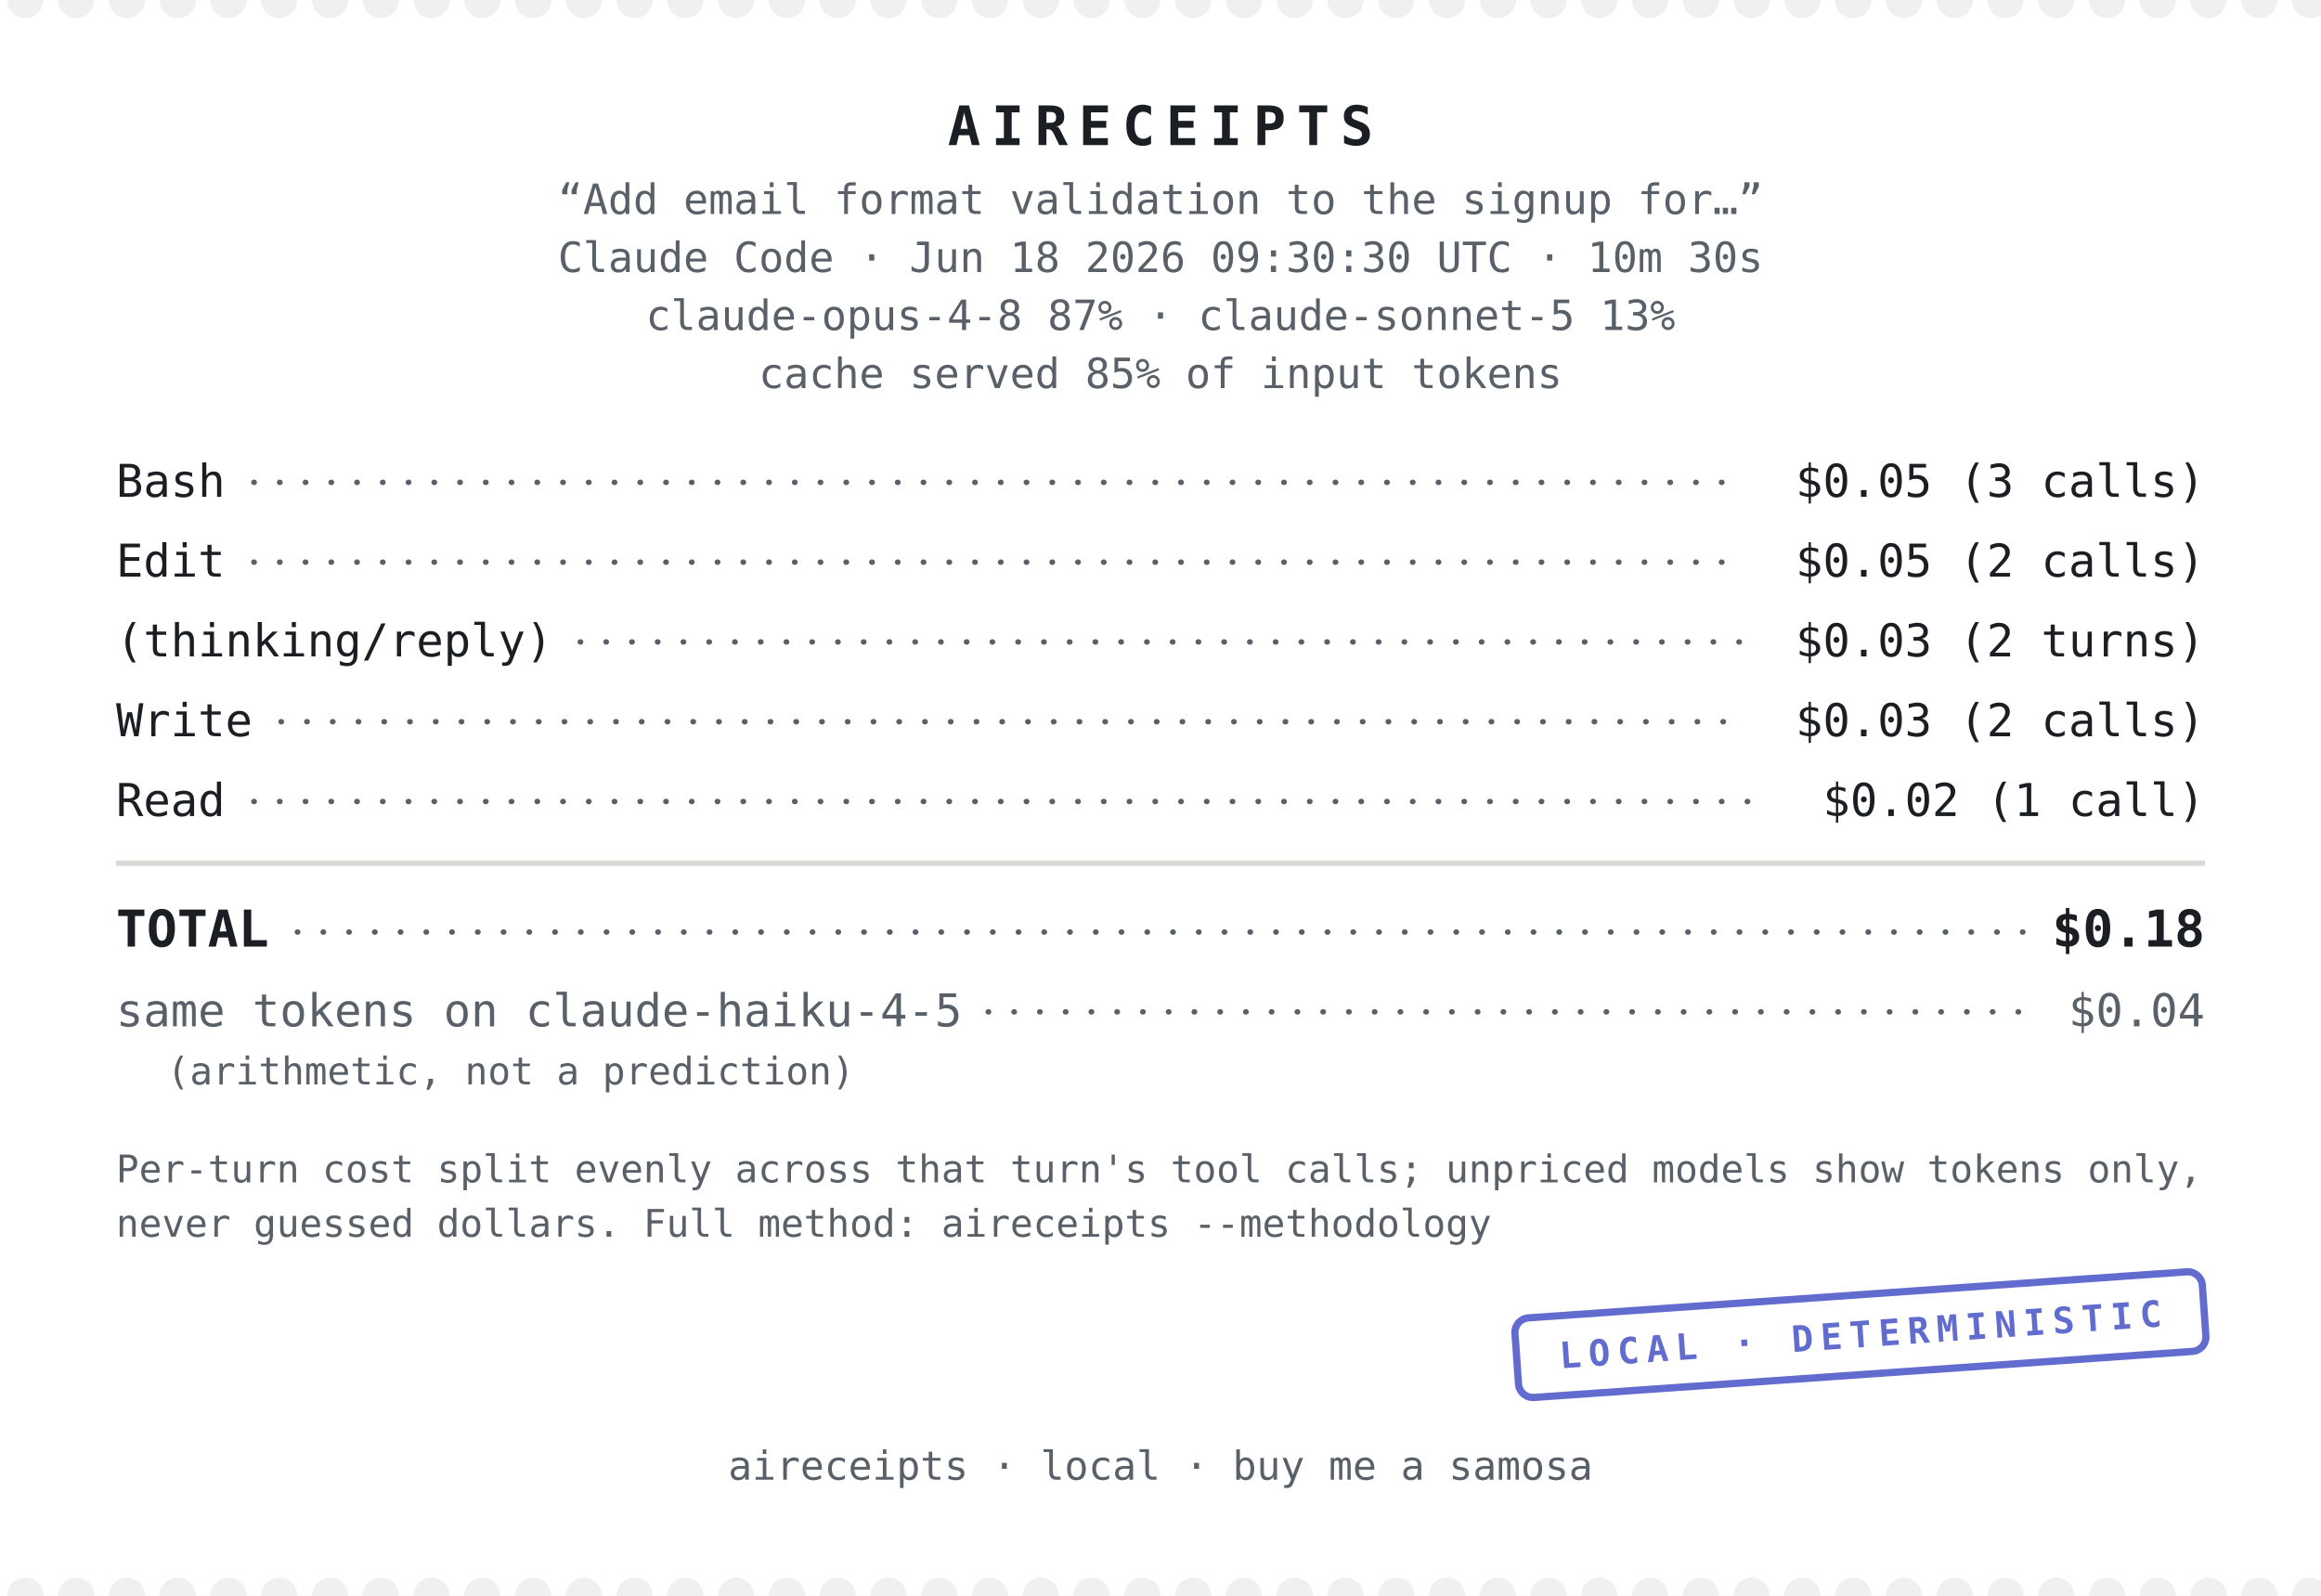
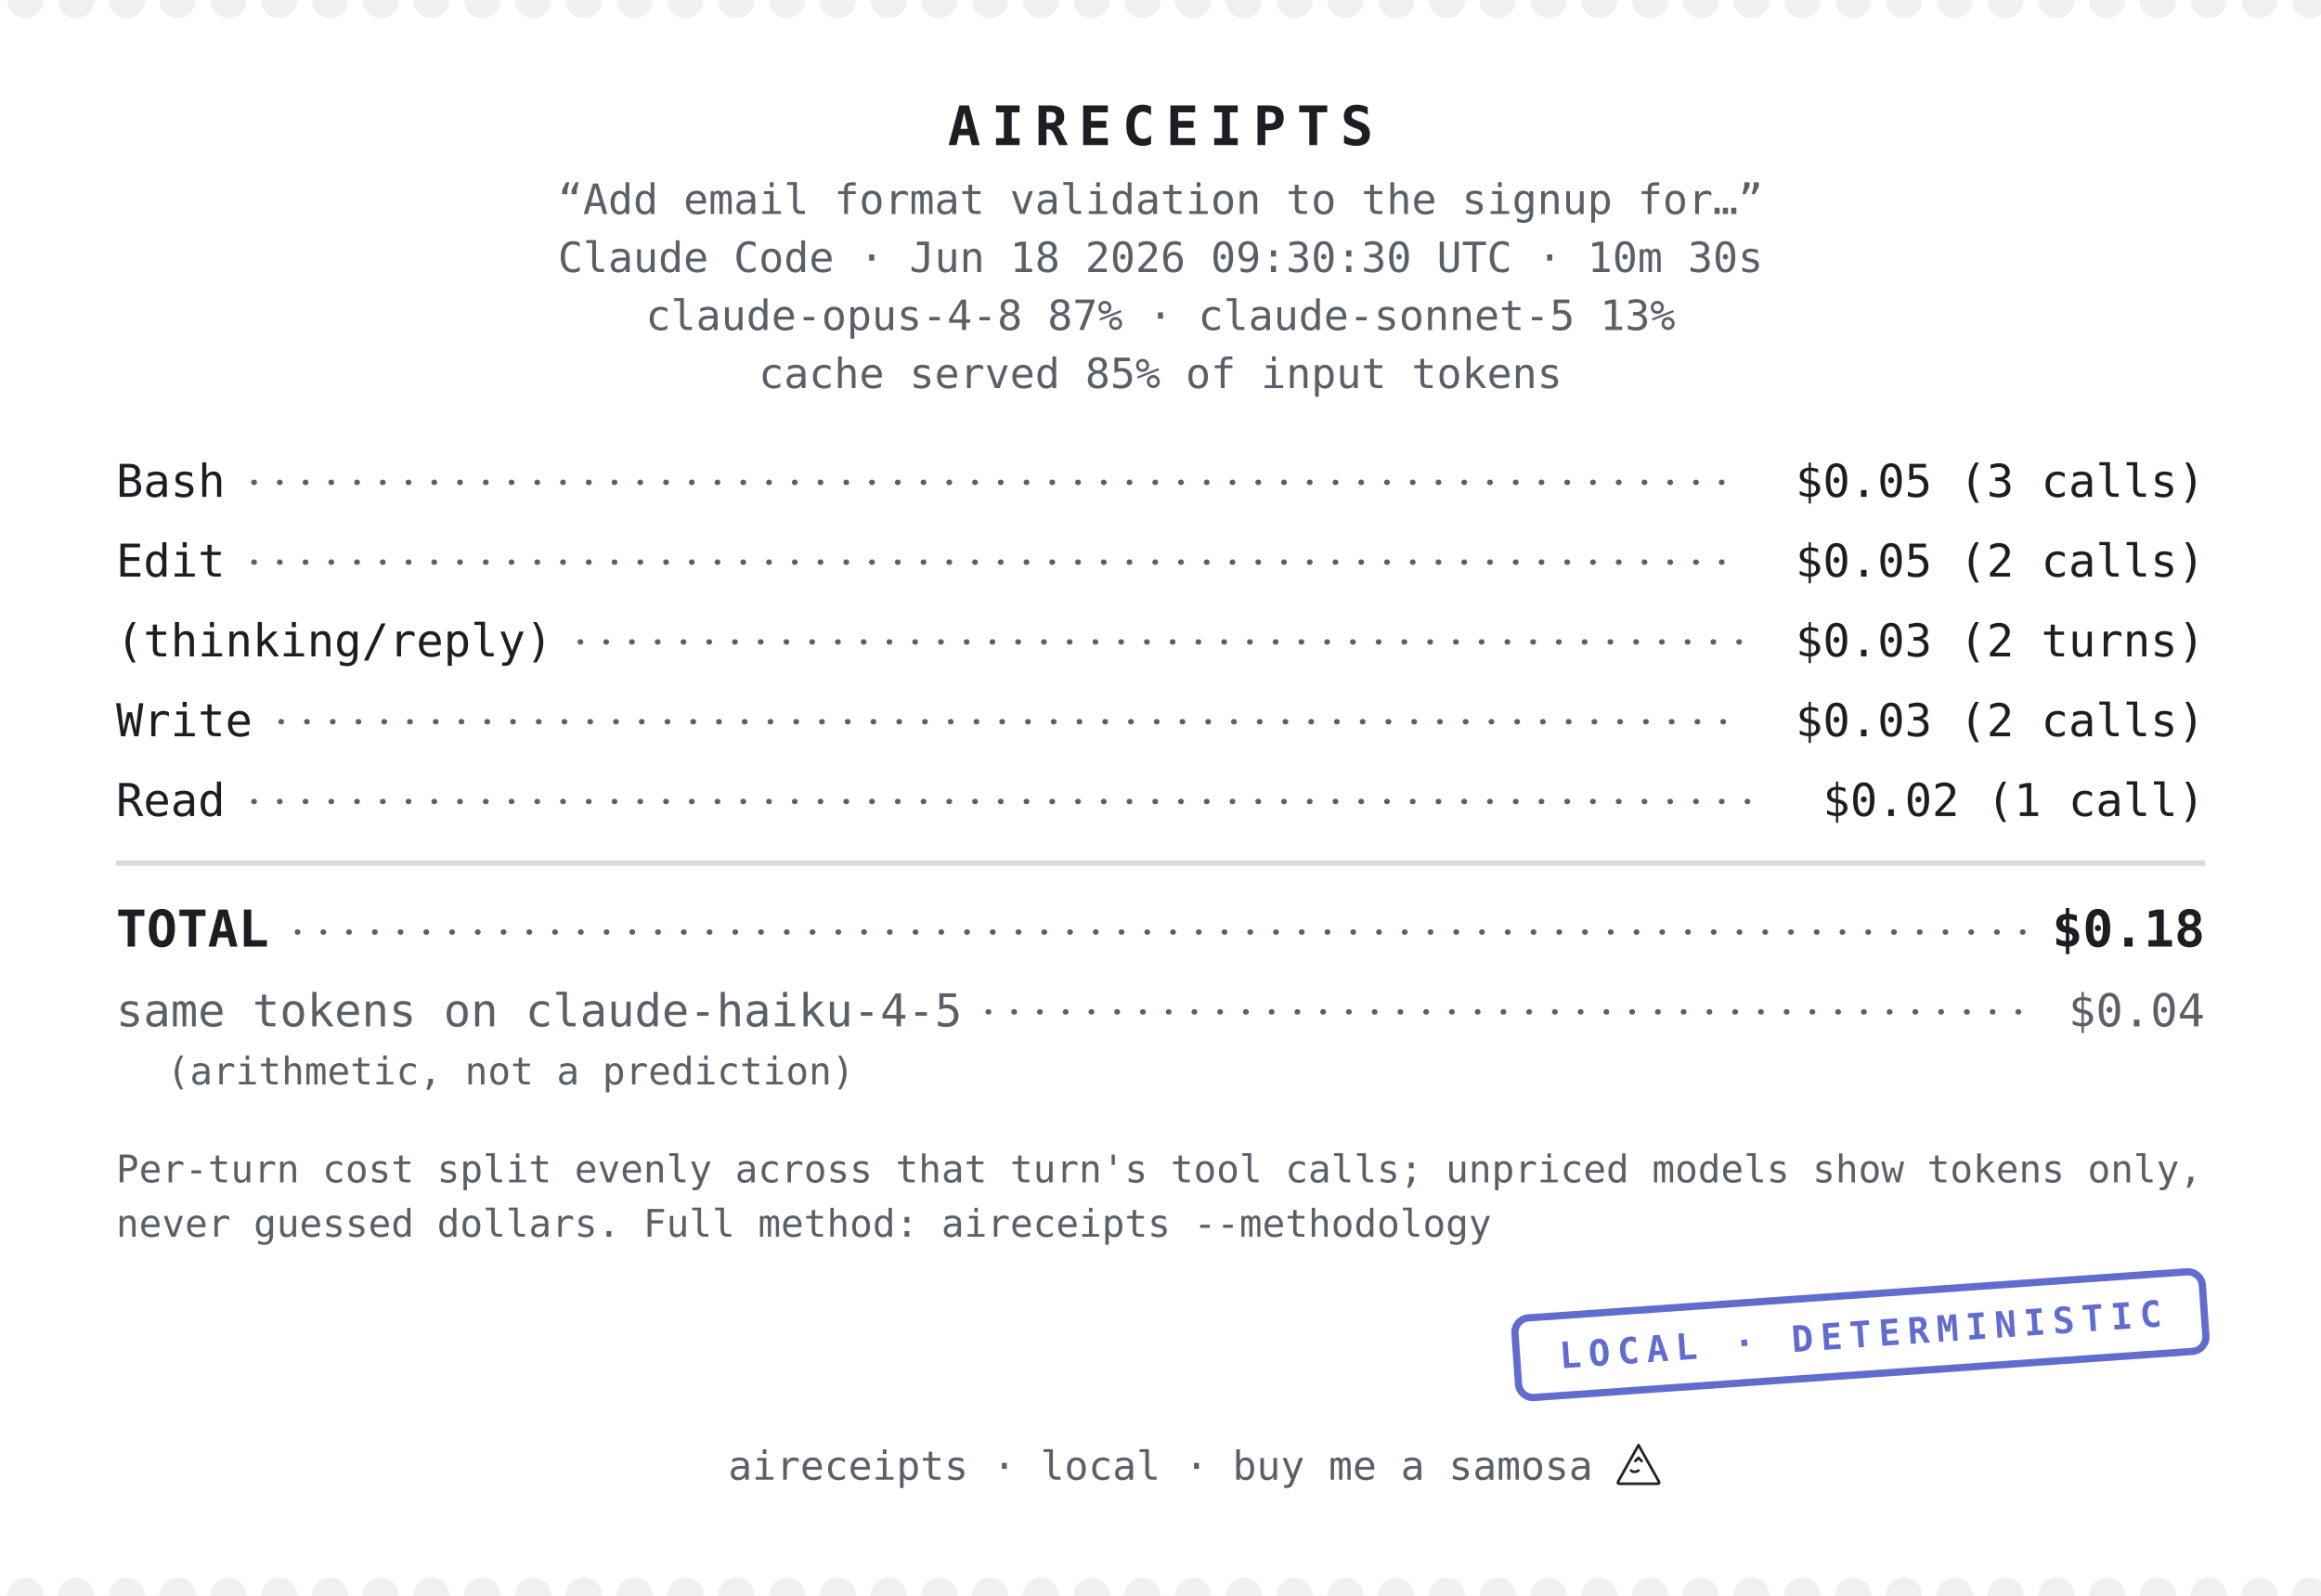
<svg xmlns="http://www.w3.org/2000/svg" width="640" height="440" viewBox="0 0 640 440" font-family="&quot;SF Mono&quot;,&quot;Cascadia Code&quot;,&quot;JetBrains Mono&quot;,Menlo,Consolas,monospace" role="img" aria-label="aireceipts cost receipt">
  <g transform="translate(0 0)">
    <defs>
      <mask id="perf-0" maskUnits="userSpaceOnUse" x="-5" y="-5" width="650" height="450">
        <rect x="0" y="0" width="640" height="440" fill="#FFFFFF" />
        <g class="perf-top">
          <circle cx="7" cy="0" r="5" fill="#000000" />
          <circle cx="21" cy="0" r="5" fill="#000000" />
          <circle cx="35" cy="0" r="5" fill="#000000" />
          <circle cx="49" cy="0" r="5" fill="#000000" />
          <circle cx="63" cy="0" r="5" fill="#000000" />
          <circle cx="77" cy="0" r="5" fill="#000000" />
          <circle cx="91" cy="0" r="5" fill="#000000" />
          <circle cx="105" cy="0" r="5" fill="#000000" />
          <circle cx="119" cy="0" r="5" fill="#000000" />
          <circle cx="133" cy="0" r="5" fill="#000000" />
          <circle cx="147" cy="0" r="5" fill="#000000" />
          <circle cx="161" cy="0" r="5" fill="#000000" />
          <circle cx="175" cy="0" r="5" fill="#000000" />
          <circle cx="189" cy="0" r="5" fill="#000000" />
          <circle cx="203" cy="0" r="5" fill="#000000" />
          <circle cx="217" cy="0" r="5" fill="#000000" />
          <circle cx="231" cy="0" r="5" fill="#000000" />
          <circle cx="245" cy="0" r="5" fill="#000000" />
          <circle cx="259" cy="0" r="5" fill="#000000" />
          <circle cx="273" cy="0" r="5" fill="#000000" />
          <circle cx="287" cy="0" r="5" fill="#000000" />
          <circle cx="301" cy="0" r="5" fill="#000000" />
          <circle cx="315" cy="0" r="5" fill="#000000" />
          <circle cx="329" cy="0" r="5" fill="#000000" />
          <circle cx="343" cy="0" r="5" fill="#000000" />
          <circle cx="357" cy="0" r="5" fill="#000000" />
          <circle cx="371" cy="0" r="5" fill="#000000" />
          <circle cx="385" cy="0" r="5" fill="#000000" />
          <circle cx="399" cy="0" r="5" fill="#000000" />
          <circle cx="413" cy="0" r="5" fill="#000000" />
          <circle cx="427" cy="0" r="5" fill="#000000" />
          <circle cx="441" cy="0" r="5" fill="#000000" />
          <circle cx="455" cy="0" r="5" fill="#000000" />
          <circle cx="469" cy="0" r="5" fill="#000000" />
          <circle cx="483" cy="0" r="5" fill="#000000" />
          <circle cx="497" cy="0" r="5" fill="#000000" />
          <circle cx="511" cy="0" r="5" fill="#000000" />
          <circle cx="525" cy="0" r="5" fill="#000000" />
          <circle cx="539" cy="0" r="5" fill="#000000" />
          <circle cx="553" cy="0" r="5" fill="#000000" />
          <circle cx="567" cy="0" r="5" fill="#000000" />
          <circle cx="581" cy="0" r="5" fill="#000000" />
          <circle cx="595" cy="0" r="5" fill="#000000" />
          <circle cx="609" cy="0" r="5" fill="#000000" />
          <circle cx="623" cy="0" r="5" fill="#000000" />
          <circle cx="637" cy="0" r="5" fill="#000000" />
        </g>
        <g class="perf-bottom">
          <circle cx="7" cy="440" r="5" fill="#000000" />
          <circle cx="21" cy="440" r="5" fill="#000000" />
          <circle cx="35" cy="440" r="5" fill="#000000" />
          <circle cx="49" cy="440" r="5" fill="#000000" />
          <circle cx="63" cy="440" r="5" fill="#000000" />
          <circle cx="77" cy="440" r="5" fill="#000000" />
          <circle cx="91" cy="440" r="5" fill="#000000" />
          <circle cx="105" cy="440" r="5" fill="#000000" />
          <circle cx="119" cy="440" r="5" fill="#000000" />
          <circle cx="133" cy="440" r="5" fill="#000000" />
          <circle cx="147" cy="440" r="5" fill="#000000" />
          <circle cx="161" cy="440" r="5" fill="#000000" />
          <circle cx="175" cy="440" r="5" fill="#000000" />
          <circle cx="189" cy="440" r="5" fill="#000000" />
          <circle cx="203" cy="440" r="5" fill="#000000" />
          <circle cx="217" cy="440" r="5" fill="#000000" />
          <circle cx="231" cy="440" r="5" fill="#000000" />
          <circle cx="245" cy="440" r="5" fill="#000000" />
          <circle cx="259" cy="440" r="5" fill="#000000" />
          <circle cx="273" cy="440" r="5" fill="#000000" />
          <circle cx="287" cy="440" r="5" fill="#000000" />
          <circle cx="301" cy="440" r="5" fill="#000000" />
          <circle cx="315" cy="440" r="5" fill="#000000" />
          <circle cx="329" cy="440" r="5" fill="#000000" />
          <circle cx="343" cy="440" r="5" fill="#000000" />
          <circle cx="357" cy="440" r="5" fill="#000000" />
          <circle cx="371" cy="440" r="5" fill="#000000" />
          <circle cx="385" cy="440" r="5" fill="#000000" />
          <circle cx="399" cy="440" r="5" fill="#000000" />
          <circle cx="413" cy="440" r="5" fill="#000000" />
          <circle cx="427" cy="440" r="5" fill="#000000" />
          <circle cx="441" cy="440" r="5" fill="#000000" />
          <circle cx="455" cy="440" r="5" fill="#000000" />
          <circle cx="469" cy="440" r="5" fill="#000000" />
          <circle cx="483" cy="440" r="5" fill="#000000" />
          <circle cx="497" cy="440" r="5" fill="#000000" />
          <circle cx="511" cy="440" r="5" fill="#000000" />
          <circle cx="525" cy="440" r="5" fill="#000000" />
          <circle cx="539" cy="440" r="5" fill="#000000" />
          <circle cx="553" cy="440" r="5" fill="#000000" />
          <circle cx="567" cy="440" r="5" fill="#000000" />
          <circle cx="581" cy="440" r="5" fill="#000000" />
          <circle cx="595" cy="440" r="5" fill="#000000" />
          <circle cx="609" cy="440" r="5" fill="#000000" />
          <circle cx="623" cy="440" r="5" fill="#000000" />
          <circle cx="637" cy="440" r="5" fill="#000000" />
        </g>
      </mask>
    </defs>
    <rect x="0" y="0" width="640" height="440" fill="#FFFFFF" mask="url(#perf-0)" />
    <text x="320" y="40" font-size="15" fill="#1B1E22" text-anchor="middle" font-weight="700" letter-spacing="3">AIRECEIPTS</text>
    <text x="320" y="59" font-size="11.5" fill="#5A6068" text-anchor="middle">“Add email format validation to the signup for…”</text>
    <text x="320" y="75" font-size="11.5" fill="#5A6068" text-anchor="middle">Claude Code · Jun 18 2026 09:30:30 UTC · 10m 30s</text>
    <text x="320" y="91" font-size="11.5" fill="#5A6068" text-anchor="middle">claude-opus-4-8 87% · claude-sonnet-5 13%</text>
    <text x="320" y="107" font-size="11.5" fill="#5A6068" text-anchor="middle">cache served 85% of input tokens</text>
    <text x="32" y="137" font-size="12.5" fill="#1B1E22" text-anchor="start">Bash</text>
    <text x="608" y="137" font-size="12.5" fill="#1B1E22" text-anchor="end">$0.05  (3 calls)</text>
    <line x1="70" y1="133" x2="480" y2="133" stroke="#5A6068" stroke-width="1.5" stroke-linecap="round" stroke-dasharray="0.1 7" />
    <text x="32" y="159" font-size="12.5" fill="#1B1E22" text-anchor="start">Edit</text>
    <text x="608" y="159" font-size="12.5" fill="#1B1E22" text-anchor="end">$0.05  (2 calls)</text>
    <line x1="70" y1="155" x2="480" y2="155" stroke="#5A6068" stroke-width="1.5" stroke-linecap="round" stroke-dasharray="0.1 7" />
    <text x="32" y="181" font-size="12.5" fill="#1B1E22" text-anchor="start">(thinking/reply)</text>
    <text x="608" y="181" font-size="12.5" fill="#1B1E22" text-anchor="end">$0.03  (2 turns)</text>
    <line x1="160" y1="177" x2="480" y2="177" stroke="#5A6068" stroke-width="1.5" stroke-linecap="round" stroke-dasharray="0.1 7" />
    <text x="32" y="203" font-size="12.5" fill="#1B1E22" text-anchor="start">Write</text>
    <text x="608" y="203" font-size="12.5" fill="#1B1E22" text-anchor="end">$0.03  (2 calls)</text>
    <line x1="77.5" y1="199" x2="480" y2="199" stroke="#5A6068" stroke-width="1.5" stroke-linecap="round" stroke-dasharray="0.1 7" />
    <text x="32" y="225" font-size="12.5" fill="#1B1E22" text-anchor="start">Read</text>
    <text x="608" y="225" font-size="12.5" fill="#1B1E22" text-anchor="end">$0.02  (1 call)</text>
    <line x1="70" y1="221" x2="487.5" y2="221" stroke="#5A6068" stroke-width="1.5" stroke-linecap="round" stroke-dasharray="0.1 7" />
    <line x1="32" y1="238" x2="608" y2="238" stroke="#D8DBD6" stroke-width="1.5" />
    <text x="32" y="261" font-size="14" fill="#1B1E22" text-anchor="start" font-weight="700">TOTAL</text>
    <text x="608" y="261" font-size="14" fill="#1B1E22" text-anchor="end" font-weight="700">$0.18</text>
    <line x1="82" y1="257" x2="558" y2="257" stroke="#5A6068" stroke-width="1.5" stroke-linecap="round" stroke-dasharray="0.1 7" />
    <text x="32" y="283" font-size="12.5" fill="#5A6068" text-anchor="start" font-weight="400">same tokens on claude-haiku-4-5</text>
    <text x="608" y="283" font-size="12.5" fill="#5A6068" text-anchor="end" font-weight="400">$0.04</text>
    <line x1="272.5" y1="279" x2="562.5" y2="279" stroke="#5A6068" stroke-width="1.5" stroke-linecap="round" stroke-dasharray="0.1 7" />
    <text x="46" y="299" font-size="10.5" fill="#5A6068" text-anchor="start">(arithmetic, not a prediction)</text>
    <text x="32" y="326" font-size="10.5" fill="#5A6068" text-anchor="start">Per-turn cost split evenly across that turn's tool calls; unpriced models show tokens only,</text>
    <text x="32" y="341" font-size="10.5" fill="#5A6068" text-anchor="start">never guessed dollars. Full method: aireceipts --methodology</text>
    <g class="stamp" opacity="0.8" transform="rotate(-4 513 368)">
      <rect x="418" y="357" width="190" height="22" rx="4" fill="none" stroke="#3947C2" stroke-width="2" />
      <text x="513" y="371.5" font-size="10" fill="#3947C2" text-anchor="middle" font-weight="700" letter-spacing="2">LOCAL · DETERMINISTIC</text>
    </g>
    <text x="320" y="408" font-size="11" fill="#5A6068" text-anchor="middle">aireceipts · local · buy me a samosa</text>
+     <g transform="translate(444.8 397) scale(0.292)" fill="none" stroke="#1f2328" stroke-width="2.5" stroke-linejoin="round" stroke-linecap="round">
+       <path d="M24 5 L43 39 Q44.5 41.5 41.5 41.5 H6.5 Q3.5 41.5 5 39 Z" />
+       <path d="M17 29 q3 2.5 7 0" />
+       <path d="M21 20 l3 -3 3 3" />
+     </g>
  </g>
</svg>
